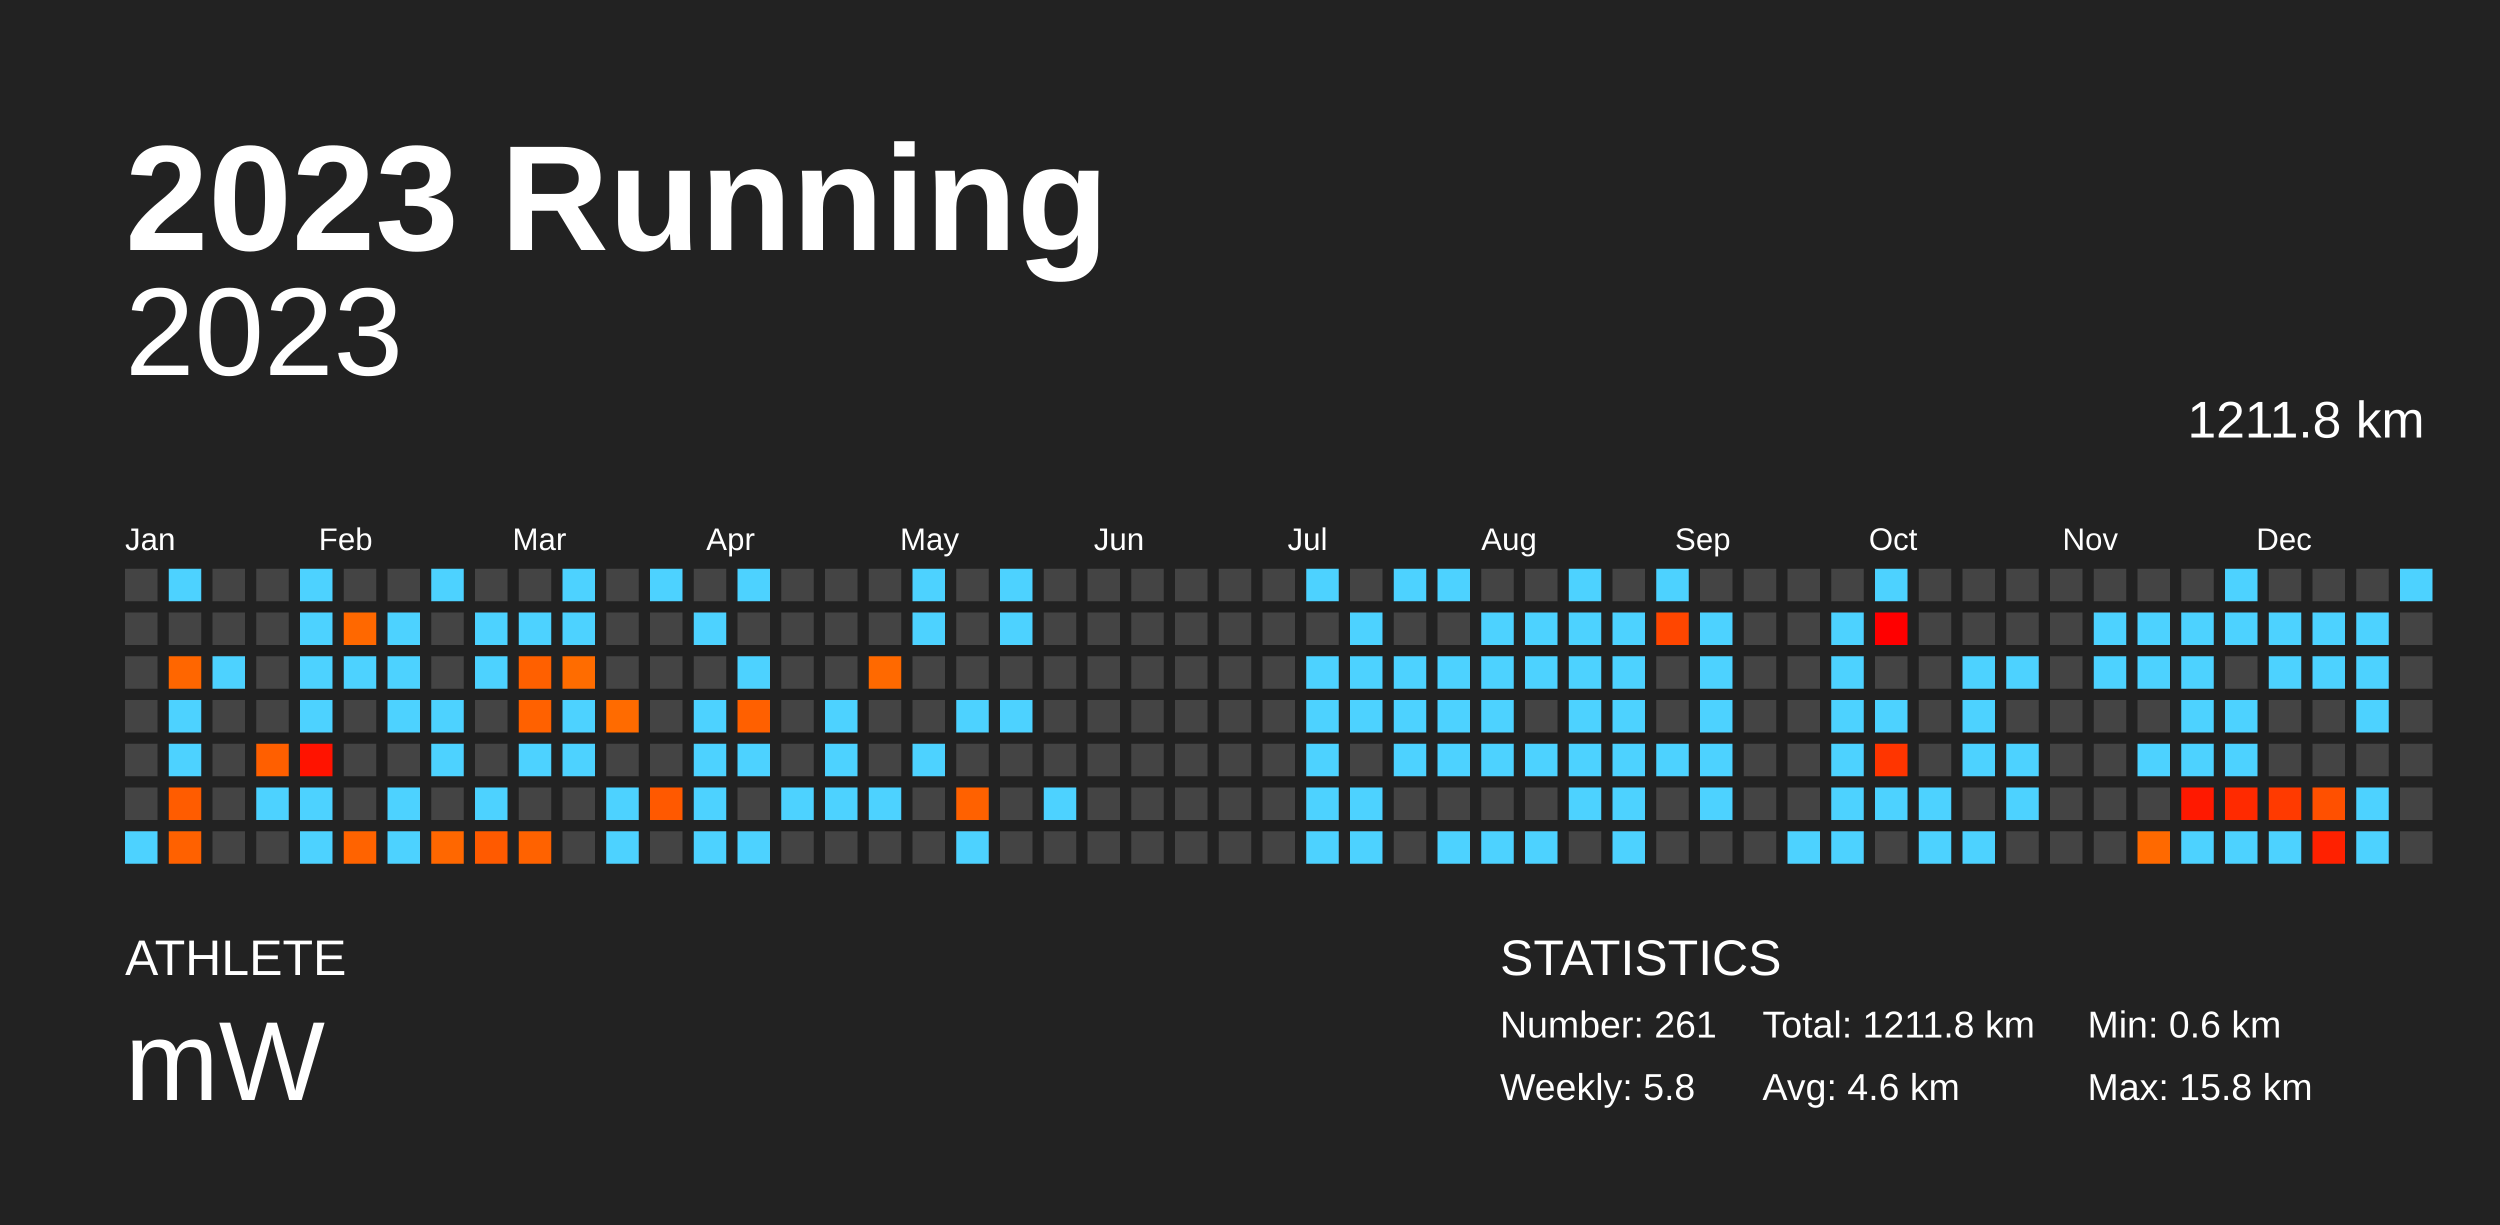
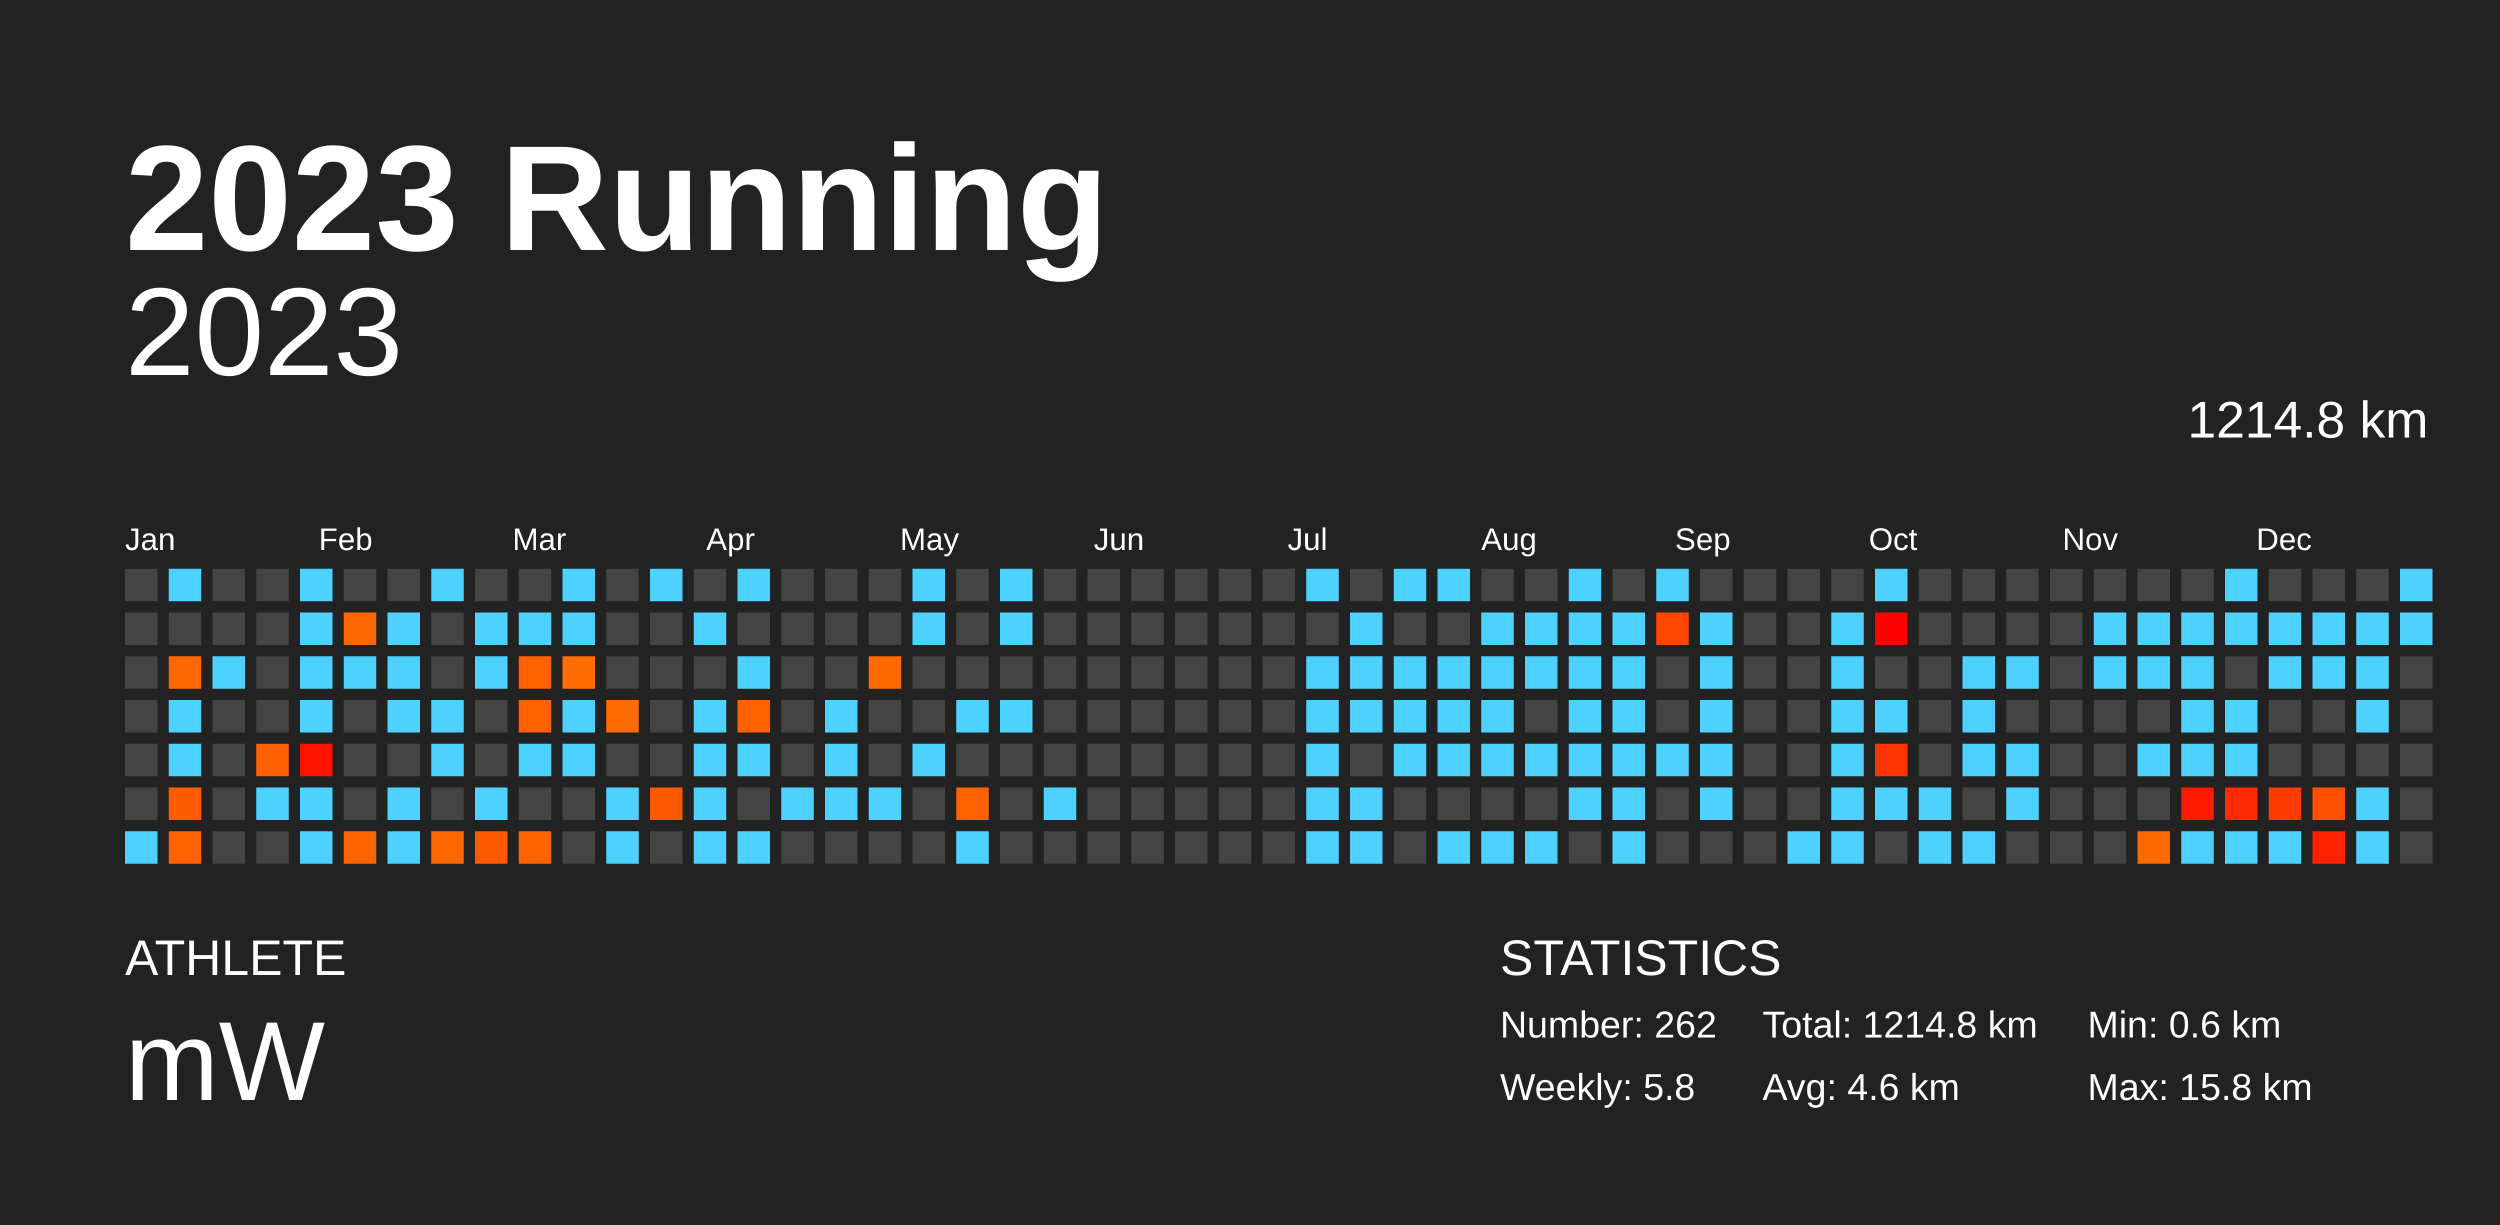
<svg xmlns="http://www.w3.org/2000/svg" baseProfile="full" height="98mm" version="1.1" viewBox="0,0,200,98" width="200mm">
  <defs />
  <rect fill="#222222" height="98" width="200" x="0" y="0" />
  <text fill="#FFFFFF" style="font-size:12px; font-family:Arial; font-weight:bold;" x="10" y="20">2023 Running</text>
  <text fill="#FFFFFF" style="font-size:4px; font-family:Arial" x="10" y="78">ATHLETE</text>
  <text fill="#FFFFFF" style="font-size:9px; font-family:Arial" x="10" y="88">mW</text>
  <text fill="#FFFFFF" style="font-size:4px; font-family:Arial" x="120" y="78">STATISTICS</text>
-   <text fill="#FFFFFF" style="font-size:3px; font-family:Arial" x="120" y="83">Number: 261</text>
+   <text fill="#FFFFFF" style="font-size:3px; font-family:Arial" x="120" y="83">Number: 262</text>
  <text fill="#FFFFFF" style="font-size:3px; font-family:Arial" x="120" y="88">Weekly: 5.8</text>
-   <text fill="#FFFFFF" style="font-size:3px; font-family:Arial" x="141" y="83">Total: 1211.8 km</text>
+   <text fill="#FFFFFF" style="font-size:3px; font-family:Arial" x="141" y="83">Total: 1214.8 km</text>
  <text fill="#FFFFFF" style="font-size:3px; font-family:Arial" x="141" y="88">Avg: 4.6 km</text>
  <text fill="#FFFFFF" style="font-size:3px; font-family:Arial" x="167" y="83">Min: 0.6 km</text>
  <text fill="#FFFFFF" style="font-size:3px; font-family:Arial" x="167" y="88">Max: 15.8 km</text>
  <text alignment-baseline="hanging" fill="#FFFFFF" style="font-size:10.0px; font-family:Arial;" x="10" y="30">2023</text>
-   <text alignment-baseline="hanging" fill="#FFFFFF" style="font-size:4.125px; font-family:Arial;" x="175" y="35">1211.8 km</text>
+   <text alignment-baseline="hanging" fill="#FFFFFF" style="font-size:4.125px; font-family:Arial;" x="175" y="35">1214.8 km</text>
  <text fill="#FFFFFF" style="font-size:2.5px; font-family:Arial" x="10.0" y="44">Jan</text>
  <text fill="#FFFFFF" style="font-size:2.5px; font-family:Arial" x="25.5" y="44">Feb</text>
  <text fill="#FFFFFF" style="font-size:2.5px; font-family:Arial" x="41.0" y="44">Mar</text>
  <text fill="#FFFFFF" style="font-size:2.5px; font-family:Arial" x="56.5" y="44">Apr</text>
  <text fill="#FFFFFF" style="font-size:2.5px; font-family:Arial" x="72.0" y="44">May</text>
  <text fill="#FFFFFF" style="font-size:2.5px; font-family:Arial" x="87.5" y="44">Jun</text>
  <text fill="#FFFFFF" style="font-size:2.5px; font-family:Arial" x="103.0" y="44">Jul</text>
  <text fill="#FFFFFF" style="font-size:2.5px; font-family:Arial" x="118.5" y="44">Aug</text>
  <text fill="#FFFFFF" style="font-size:2.5px; font-family:Arial" x="134.0" y="44">Sep</text>
  <text fill="#FFFFFF" style="font-size:2.5px; font-family:Arial" x="149.5" y="44">Oct</text>
  <text fill="#FFFFFF" style="font-size:2.5px; font-family:Arial" x="165.0" y="44">Nov</text>
  <text fill="#FFFFFF" style="font-size:2.5px; font-family:Arial" x="180.5" y="44">Dec</text>
  <rect fill="#444444" height="2.6" width="2.6" x="10.0" y="45.5" />
  <rect fill="#444444" height="2.6" width="2.6" x="10.0" y="49.0" />
  <rect fill="#444444" height="2.6" width="2.6" x="10.0" y="52.5" />
  <rect fill="#444444" height="2.6" width="2.6" x="10.0" y="56.0" />
  <rect fill="#444444" height="2.6" width="2.6" x="10.0" y="59.5" />
  <rect fill="#444444" height="2.6" width="2.6" x="10.0" y="63.0" />
  <rect fill="#4dd2ff" height="2.6" width="2.6" x="10.0" y="66.5" />
  <rect fill="#4dd2ff" height="2.6" width="2.6" x="13.5" y="45.5" />
  <rect fill="#444444" height="2.6" width="2.6" x="13.5" y="49.0" />
  <rect fill="#ff6600" height="2.6" width="2.6" x="13.5" y="52.5" />
  <rect fill="#4dd2ff" height="2.6" width="2.6" x="13.5" y="56.0" />
  <rect fill="#4dd2ff" height="2.6" width="2.6" x="13.5" y="59.5" />
  <rect fill="#ff5c00" height="2.6" width="2.6" x="13.5" y="63.0" />
  <rect fill="#ff6100" height="2.6" width="2.6" x="13.5" y="66.5" />
  <rect fill="#444444" height="2.6" width="2.6" x="17.0" y="45.5" />
  <rect fill="#444444" height="2.6" width="2.6" x="17.0" y="49.0" />
  <rect fill="#4dd2ff" height="2.6" width="2.6" x="17.0" y="52.5" />
  <rect fill="#444444" height="2.6" width="2.6" x="17.0" y="56.0" />
  <rect fill="#444444" height="2.6" width="2.6" x="17.0" y="59.5" />
  <rect fill="#444444" height="2.6" width="2.6" x="17.0" y="63.0" />
  <rect fill="#444444" height="2.6" width="2.6" x="17.0" y="66.5" />
  <rect fill="#444444" height="2.6" width="2.6" x="20.5" y="45.5" />
  <rect fill="#444444" height="2.6" width="2.6" x="20.5" y="49.0" />
  <rect fill="#444444" height="2.6" width="2.6" x="20.5" y="52.5" />
  <rect fill="#444444" height="2.6" width="2.6" x="20.5" y="56.0" />
  <rect fill="#ff5f00" height="2.6" width="2.6" x="20.5" y="59.5" />
  <rect fill="#4dd2ff" height="2.6" width="2.6" x="20.5" y="63.0" />
  <rect fill="#444444" height="2.6" width="2.6" x="20.5" y="66.5" />
  <rect fill="#4dd2ff" height="2.6" width="2.6" x="24.0" y="45.5" />
  <rect fill="#4dd2ff" height="2.6" width="2.6" x="24.0" y="49.0" />
  <rect fill="#4dd2ff" height="2.6" width="2.6" x="24.0" y="52.5" />
  <rect fill="#4dd2ff" height="2.6" width="2.6" x="24.0" y="56.0" />
  <rect fill="#ff1300" height="2.6" width="2.6" x="24.0" y="59.5" />
  <rect fill="#4dd2ff" height="2.6" width="2.6" x="24.0" y="63.0" />
  <rect fill="#4dd2ff" height="2.6" width="2.6" x="24.0" y="66.5" />
  <rect fill="#444444" height="2.6" width="2.6" x="27.5" y="45.5" />
  <rect fill="#ff6800" height="2.6" width="2.6" x="27.5" y="49.0" />
  <rect fill="#4dd2ff" height="2.6" width="2.6" x="27.5" y="52.5" />
  <rect fill="#444444" height="2.6" width="2.6" x="27.5" y="56.0" />
  <rect fill="#444444" height="2.6" width="2.6" x="27.5" y="59.5" />
  <rect fill="#444444" height="2.6" width="2.6" x="27.5" y="63.0" />
  <rect fill="#ff6300" height="2.6" width="2.6" x="27.5" y="66.5" />
  <rect fill="#444444" height="2.6" width="2.6" x="31.0" y="45.5" />
  <rect fill="#4dd2ff" height="2.6" width="2.6" x="31.0" y="49.0" />
  <rect fill="#4dd2ff" height="2.6" width="2.6" x="31.0" y="52.5" />
  <rect fill="#4dd2ff" height="2.6" width="2.6" x="31.0" y="56.0" />
  <rect fill="#444444" height="2.6" width="2.6" x="31.0" y="59.5" />
  <rect fill="#4dd2ff" height="2.6" width="2.6" x="31.0" y="63.0" />
  <rect fill="#4dd2ff" height="2.6" width="2.6" x="31.0" y="66.5" />
  <rect fill="#4dd2ff" height="2.6" width="2.6" x="34.5" y="45.5" />
  <rect fill="#444444" height="2.6" width="2.6" x="34.5" y="49.0" />
  <rect fill="#444444" height="2.6" width="2.6" x="34.5" y="52.5" />
  <rect fill="#4dd2ff" height="2.6" width="2.6" x="34.5" y="56.0" />
  <rect fill="#4dd2ff" height="2.6" width="2.6" x="34.5" y="59.5" />
  <rect fill="#444444" height="2.6" width="2.6" x="34.5" y="63.0" />
  <rect fill="#ff6700" height="2.6" width="2.6" x="34.5" y="66.5" />
  <rect fill="#444444" height="2.6" width="2.6" x="38.0" y="45.5" />
  <rect fill="#4dd2ff" height="2.6" width="2.6" x="38.0" y="49.0" />
  <rect fill="#4dd2ff" height="2.6" width="2.6" x="38.0" y="52.5" />
  <rect fill="#444444" height="2.6" width="2.6" x="38.0" y="56.0" />
  <rect fill="#444444" height="2.6" width="2.6" x="38.0" y="59.5" />
  <rect fill="#4dd2ff" height="2.6" width="2.6" x="38.0" y="63.0" />
  <rect fill="#ff5a00" height="2.6" width="2.6" x="38.0" y="66.5" />
  <rect fill="#444444" height="2.6" width="2.6" x="41.5" y="45.5" />
  <rect fill="#4dd2ff" height="2.6" width="2.6" x="41.5" y="49.0" />
  <rect fill="#ff6000" height="2.6" width="2.6" x="41.5" y="52.5" />
  <rect fill="#ff6100" height="2.6" width="2.6" x="41.5" y="56.0" />
  <rect fill="#4dd2ff" height="2.6" width="2.6" x="41.5" y="59.5" />
  <rect fill="#444444" height="2.6" width="2.6" x="41.5" y="63.0" />
  <rect fill="#ff6200" height="2.6" width="2.6" x="41.5" y="66.5" />
  <rect fill="#4dd2ff" height="2.6" width="2.6" x="45.0" y="45.5" />
  <rect fill="#4dd2ff" height="2.6" width="2.6" x="45.0" y="49.0" />
  <rect fill="#ff6c00" height="2.6" width="2.6" x="45.0" y="52.5" />
  <rect fill="#4dd2ff" height="2.6" width="2.6" x="45.0" y="56.0" />
  <rect fill="#4dd2ff" height="2.6" width="2.6" x="45.0" y="59.5" />
  <rect fill="#444444" height="2.6" width="2.6" x="45.0" y="63.0" />
  <rect fill="#444444" height="2.6" width="2.6" x="45.0" y="66.5" />
  <rect fill="#444444" height="2.6" width="2.6" x="48.5" y="45.5" />
  <rect fill="#444444" height="2.6" width="2.6" x="48.5" y="49.0" />
  <rect fill="#444444" height="2.6" width="2.6" x="48.5" y="52.5" />
  <rect fill="#ff6b00" height="2.6" width="2.6" x="48.5" y="56.0" />
  <rect fill="#444444" height="2.6" width="2.6" x="48.5" y="59.5" />
  <rect fill="#4dd2ff" height="2.6" width="2.6" x="48.5" y="63.0" />
  <rect fill="#4dd2ff" height="2.6" width="2.6" x="48.5" y="66.5" />
  <rect fill="#4dd2ff" height="2.6" width="2.6" x="52.0" y="45.5" />
  <rect fill="#444444" height="2.6" width="2.6" x="52.0" y="49.0" />
  <rect fill="#444444" height="2.6" width="2.6" x="52.0" y="52.5" />
  <rect fill="#444444" height="2.6" width="2.6" x="52.0" y="56.0" />
  <rect fill="#444444" height="2.6" width="2.6" x="52.0" y="59.5" />
  <rect fill="#ff5900" height="2.6" width="2.6" x="52.0" y="63.0" />
  <rect fill="#444444" height="2.6" width="2.6" x="52.0" y="66.5" />
  <rect fill="#444444" height="2.6" width="2.6" x="55.5" y="45.5" />
  <rect fill="#4dd2ff" height="2.6" width="2.6" x="55.5" y="49.0" />
  <rect fill="#444444" height="2.6" width="2.6" x="55.5" y="52.5" />
  <rect fill="#4dd2ff" height="2.6" width="2.6" x="55.5" y="56.0" />
  <rect fill="#4dd2ff" height="2.6" width="2.6" x="55.5" y="59.5" />
  <rect fill="#4dd2ff" height="2.6" width="2.6" x="55.5" y="63.0" />
  <rect fill="#4dd2ff" height="2.6" width="2.6" x="55.5" y="66.5" />
  <rect fill="#4dd2ff" height="2.6" width="2.6" x="59.0" y="45.5" />
  <rect fill="#444444" height="2.6" width="2.6" x="59.0" y="49.0" />
  <rect fill="#4dd2ff" height="2.6" width="2.6" x="59.0" y="52.5" />
  <rect fill="#ff6000" height="2.6" width="2.6" x="59.0" y="56.0" />
  <rect fill="#4dd2ff" height="2.6" width="2.6" x="59.0" y="59.5" />
  <rect fill="#444444" height="2.6" width="2.6" x="59.0" y="63.0" />
  <rect fill="#4dd2ff" height="2.6" width="2.6" x="59.0" y="66.5" />
  <rect fill="#444444" height="2.6" width="2.6" x="62.5" y="45.5" />
  <rect fill="#444444" height="2.6" width="2.6" x="62.5" y="49.0" />
  <rect fill="#444444" height="2.6" width="2.6" x="62.5" y="52.5" />
  <rect fill="#444444" height="2.6" width="2.6" x="62.5" y="56.0" />
  <rect fill="#444444" height="2.6" width="2.6" x="62.5" y="59.5" />
  <rect fill="#4dd2ff" height="2.6" width="2.6" x="62.5" y="63.0" />
  <rect fill="#444444" height="2.6" width="2.6" x="62.5" y="66.5" />
  <rect fill="#444444" height="2.6" width="2.6" x="66.0" y="45.5" />
  <rect fill="#444444" height="2.6" width="2.6" x="66.0" y="49.0" />
  <rect fill="#444444" height="2.6" width="2.6" x="66.0" y="52.5" />
  <rect fill="#4dd2ff" height="2.6" width="2.6" x="66.0" y="56.0" />
  <rect fill="#4dd2ff" height="2.6" width="2.6" x="66.0" y="59.5" />
  <rect fill="#4dd2ff" height="2.6" width="2.6" x="66.0" y="63.0" />
  <rect fill="#444444" height="2.6" width="2.6" x="66.0" y="66.5" />
  <rect fill="#444444" height="2.6" width="2.6" x="69.5" y="45.5" />
  <rect fill="#444444" height="2.6" width="2.6" x="69.5" y="49.0" />
  <rect fill="#ff6900" height="2.6" width="2.6" x="69.5" y="52.5" />
  <rect fill="#444444" height="2.6" width="2.6" x="69.5" y="56.0" />
  <rect fill="#444444" height="2.6" width="2.6" x="69.5" y="59.5" />
  <rect fill="#4dd2ff" height="2.6" width="2.6" x="69.5" y="63.0" />
  <rect fill="#444444" height="2.6" width="2.6" x="69.5" y="66.5" />
  <rect fill="#4dd2ff" height="2.6" width="2.6" x="73.0" y="45.5" />
  <rect fill="#4dd2ff" height="2.6" width="2.6" x="73.0" y="49.0" />
  <rect fill="#444444" height="2.6" width="2.6" x="73.0" y="52.5" />
  <rect fill="#444444" height="2.6" width="2.6" x="73.0" y="56.0" />
  <rect fill="#4dd2ff" height="2.6" width="2.6" x="73.0" y="59.5" />
  <rect fill="#444444" height="2.6" width="2.6" x="73.0" y="63.0" />
  <rect fill="#444444" height="2.6" width="2.6" x="73.0" y="66.5" />
  <rect fill="#444444" height="2.6" width="2.6" x="76.5" y="45.5" />
  <rect fill="#444444" height="2.6" width="2.6" x="76.5" y="49.0" />
  <rect fill="#444444" height="2.6" width="2.6" x="76.5" y="52.5" />
  <rect fill="#4dd2ff" height="2.6" width="2.6" x="76.5" y="56.0" />
  <rect fill="#444444" height="2.6" width="2.6" x="76.5" y="59.5" />
  <rect fill="#ff6100" height="2.6" width="2.6" x="76.5" y="63.0" />
  <rect fill="#4dd2ff" height="2.6" width="2.6" x="76.5" y="66.5" />
  <rect fill="#4dd2ff" height="2.6" width="2.6" x="80.0" y="45.5" />
  <rect fill="#4dd2ff" height="2.6" width="2.6" x="80.0" y="49.0" />
  <rect fill="#444444" height="2.6" width="2.6" x="80.0" y="52.5" />
  <rect fill="#4dd2ff" height="2.6" width="2.6" x="80.0" y="56.0" />
  <rect fill="#444444" height="2.6" width="2.6" x="80.0" y="59.5" />
  <rect fill="#444444" height="2.6" width="2.6" x="80.0" y="63.0" />
  <rect fill="#444444" height="2.6" width="2.6" x="80.0" y="66.5" />
  <rect fill="#444444" height="2.6" width="2.6" x="83.5" y="45.5" />
  <rect fill="#444444" height="2.6" width="2.6" x="83.5" y="49.0" />
  <rect fill="#444444" height="2.6" width="2.6" x="83.5" y="52.5" />
  <rect fill="#444444" height="2.6" width="2.6" x="83.5" y="56.0" />
  <rect fill="#444444" height="2.6" width="2.6" x="83.5" y="59.5" />
  <rect fill="#4dd2ff" height="2.6" width="2.6" x="83.5" y="63.0" />
  <rect fill="#444444" height="2.6" width="2.6" x="83.5" y="66.5" />
  <rect fill="#444444" height="2.6" width="2.6" x="87.0" y="45.5" />
  <rect fill="#444444" height="2.6" width="2.6" x="87.0" y="49.0" />
  <rect fill="#444444" height="2.6" width="2.6" x="87.0" y="52.5" />
  <rect fill="#444444" height="2.6" width="2.6" x="87.0" y="56.0" />
  <rect fill="#444444" height="2.6" width="2.6" x="87.0" y="59.5" />
  <rect fill="#444444" height="2.6" width="2.6" x="87.0" y="63.0" />
  <rect fill="#444444" height="2.6" width="2.6" x="87.0" y="66.5" />
  <rect fill="#444444" height="2.6" width="2.6" x="90.5" y="45.5" />
  <rect fill="#444444" height="2.6" width="2.6" x="90.5" y="49.0" />
  <rect fill="#444444" height="2.6" width="2.6" x="90.5" y="52.5" />
  <rect fill="#444444" height="2.6" width="2.6" x="90.5" y="56.0" />
  <rect fill="#444444" height="2.6" width="2.6" x="90.5" y="59.5" />
  <rect fill="#444444" height="2.6" width="2.6" x="90.5" y="63.0" />
  <rect fill="#444444" height="2.6" width="2.6" x="90.5" y="66.5" />
  <rect fill="#444444" height="2.6" width="2.6" x="94.0" y="45.5" />
  <rect fill="#444444" height="2.6" width="2.6" x="94.0" y="49.0" />
  <rect fill="#444444" height="2.6" width="2.6" x="94.0" y="52.5" />
  <rect fill="#444444" height="2.6" width="2.6" x="94.0" y="56.0" />
  <rect fill="#444444" height="2.6" width="2.6" x="94.0" y="59.5" />
  <rect fill="#444444" height="2.6" width="2.6" x="94.0" y="63.0" />
  <rect fill="#444444" height="2.6" width="2.6" x="94.0" y="66.5" />
  <rect fill="#444444" height="2.6" width="2.6" x="97.5" y="45.5" />
  <rect fill="#444444" height="2.6" width="2.6" x="97.5" y="49.0" />
  <rect fill="#444444" height="2.6" width="2.6" x="97.5" y="52.5" />
  <rect fill="#444444" height="2.6" width="2.6" x="97.5" y="56.0" />
  <rect fill="#444444" height="2.6" width="2.6" x="97.5" y="59.5" />
  <rect fill="#444444" height="2.6" width="2.6" x="97.5" y="63.0" />
  <rect fill="#444444" height="2.6" width="2.6" x="97.5" y="66.5" />
  <rect fill="#444444" height="2.6" width="2.6" x="101.0" y="45.5" />
  <rect fill="#444444" height="2.6" width="2.6" x="101.0" y="49.0" />
  <rect fill="#444444" height="2.6" width="2.6" x="101.0" y="52.5" />
  <rect fill="#444444" height="2.6" width="2.6" x="101.0" y="56.0" />
  <rect fill="#444444" height="2.6" width="2.6" x="101.0" y="59.5" />
  <rect fill="#444444" height="2.6" width="2.6" x="101.0" y="63.0" />
  <rect fill="#444444" height="2.6" width="2.6" x="101.0" y="66.5" />
  <rect fill="#4dd2ff" height="2.6" width="2.6" x="104.5" y="45.5" />
  <rect fill="#444444" height="2.6" width="2.6" x="104.5" y="49.0" />
  <rect fill="#4dd2ff" height="2.6" width="2.6" x="104.5" y="52.5" />
  <rect fill="#4dd2ff" height="2.6" width="2.6" x="104.5" y="56.0" />
  <rect fill="#4dd2ff" height="2.6" width="2.6" x="104.5" y="59.5" />
  <rect fill="#4dd2ff" height="2.6" width="2.6" x="104.5" y="63.0" />
  <rect fill="#4dd2ff" height="2.6" width="2.6" x="104.5" y="66.5" />
  <rect fill="#444444" height="2.6" width="2.6" x="108.0" y="45.5" />
  <rect fill="#4dd2ff" height="2.6" width="2.6" x="108.0" y="49.0" />
  <rect fill="#4dd2ff" height="2.6" width="2.6" x="108.0" y="52.5" />
  <rect fill="#4dd2ff" height="2.6" width="2.6" x="108.0" y="56.0" />
  <rect fill="#444444" height="2.6" width="2.6" x="108.0" y="59.5" />
  <rect fill="#4dd2ff" height="2.6" width="2.6" x="108.0" y="63.0" />
  <rect fill="#4dd2ff" height="2.6" width="2.6" x="108.0" y="66.5" />
  <rect fill="#4dd2ff" height="2.6" width="2.6" x="111.5" y="45.5" />
  <rect fill="#444444" height="2.6" width="2.6" x="111.5" y="49.0" />
  <rect fill="#4dd2ff" height="2.6" width="2.6" x="111.5" y="52.5" />
  <rect fill="#4dd2ff" height="2.6" width="2.6" x="111.5" y="56.0" />
  <rect fill="#4dd2ff" height="2.6" width="2.6" x="111.5" y="59.5" />
  <rect fill="#444444" height="2.6" width="2.6" x="111.5" y="63.0" />
  <rect fill="#444444" height="2.6" width="2.6" x="111.5" y="66.5" />
  <rect fill="#4dd2ff" height="2.6" width="2.6" x="115.0" y="45.5" />
  <rect fill="#444444" height="2.6" width="2.6" x="115.0" y="49.0" />
  <rect fill="#4dd2ff" height="2.6" width="2.6" x="115.0" y="52.5" />
  <rect fill="#4dd2ff" height="2.6" width="2.6" x="115.0" y="56.0" />
  <rect fill="#4dd2ff" height="2.6" width="2.6" x="115.0" y="59.5" />
  <rect fill="#444444" height="2.6" width="2.6" x="115.0" y="63.0" />
  <rect fill="#4dd2ff" height="2.6" width="2.6" x="115.0" y="66.5" />
  <rect fill="#444444" height="2.6" width="2.6" x="118.5" y="45.5" />
  <rect fill="#4dd2ff" height="2.6" width="2.6" x="118.5" y="49.0" />
  <rect fill="#4dd2ff" height="2.6" width="2.6" x="118.5" y="52.5" />
  <rect fill="#4dd2ff" height="2.6" width="2.6" x="118.5" y="56.0" />
  <rect fill="#4dd2ff" height="2.6" width="2.6" x="118.5" y="59.5" />
  <rect fill="#444444" height="2.6" width="2.6" x="118.5" y="63.0" />
  <rect fill="#4dd2ff" height="2.6" width="2.6" x="118.5" y="66.5" />
  <rect fill="#444444" height="2.6" width="2.6" x="122.0" y="45.5" />
  <rect fill="#4dd2ff" height="2.6" width="2.6" x="122.0" y="49.0" />
  <rect fill="#4dd2ff" height="2.6" width="2.6" x="122.0" y="52.5" />
  <rect fill="#444444" height="2.6" width="2.6" x="122.0" y="56.0" />
  <rect fill="#4dd2ff" height="2.6" width="2.6" x="122.0" y="59.5" />
  <rect fill="#444444" height="2.6" width="2.6" x="122.0" y="63.0" />
  <rect fill="#4dd2ff" height="2.6" width="2.6" x="122.0" y="66.5" />
  <rect fill="#4dd2ff" height="2.6" width="2.6" x="125.5" y="45.5" />
  <rect fill="#4dd2ff" height="2.6" width="2.6" x="125.5" y="49.0" />
  <rect fill="#4dd2ff" height="2.6" width="2.6" x="125.5" y="52.5" />
  <rect fill="#4dd2ff" height="2.6" width="2.6" x="125.5" y="56.0" />
  <rect fill="#4dd2ff" height="2.6" width="2.6" x="125.5" y="59.5" />
  <rect fill="#4dd2ff" height="2.6" width="2.6" x="125.5" y="63.0" />
  <rect fill="#444444" height="2.6" width="2.6" x="125.5" y="66.5" />
  <rect fill="#444444" height="2.6" width="2.6" x="129.0" y="45.5" />
  <rect fill="#4dd2ff" height="2.6" width="2.6" x="129.0" y="49.0" />
  <rect fill="#4dd2ff" height="2.6" width="2.6" x="129.0" y="52.5" />
  <rect fill="#4dd2ff" height="2.6" width="2.6" x="129.0" y="56.0" />
  <rect fill="#4dd2ff" height="2.6" width="2.6" x="129.0" y="59.5" />
  <rect fill="#4dd2ff" height="2.6" width="2.6" x="129.0" y="63.0" />
  <rect fill="#4dd2ff" height="2.6" width="2.6" x="129.0" y="66.5" />
  <rect fill="#4dd2ff" height="2.6" width="2.6" x="132.5" y="45.5" />
  <rect fill="#ff4600" height="2.6" width="2.6" x="132.5" y="49.0" />
  <rect fill="#444444" height="2.6" width="2.6" x="132.5" y="52.5" />
  <rect fill="#444444" height="2.6" width="2.6" x="132.5" y="56.0" />
  <rect fill="#4dd2ff" height="2.6" width="2.6" x="132.5" y="59.5" />
  <rect fill="#444444" height="2.6" width="2.6" x="132.5" y="63.0" />
  <rect fill="#444444" height="2.6" width="2.6" x="132.5" y="66.5" />
  <rect fill="#444444" height="2.6" width="2.6" x="136.0" y="45.5" />
  <rect fill="#4dd2ff" height="2.6" width="2.6" x="136.0" y="49.0" />
  <rect fill="#4dd2ff" height="2.6" width="2.6" x="136.0" y="52.5" />
  <rect fill="#4dd2ff" height="2.6" width="2.6" x="136.0" y="56.0" />
  <rect fill="#4dd2ff" height="2.6" width="2.6" x="136.0" y="59.5" />
  <rect fill="#4dd2ff" height="2.6" width="2.6" x="136.0" y="63.0" />
  <rect fill="#444444" height="2.6" width="2.6" x="136.0" y="66.5" />
  <rect fill="#444444" height="2.6" width="2.6" x="139.5" y="45.5" />
  <rect fill="#444444" height="2.6" width="2.6" x="139.5" y="49.0" />
  <rect fill="#444444" height="2.6" width="2.6" x="139.5" y="52.5" />
  <rect fill="#444444" height="2.6" width="2.6" x="139.5" y="56.0" />
  <rect fill="#444444" height="2.6" width="2.6" x="139.5" y="59.5" />
  <rect fill="#444444" height="2.6" width="2.6" x="139.5" y="63.0" />
  <rect fill="#444444" height="2.6" width="2.6" x="139.5" y="66.5" />
  <rect fill="#444444" height="2.6" width="2.6" x="143.0" y="45.5" />
  <rect fill="#444444" height="2.6" width="2.6" x="143.0" y="49.0" />
  <rect fill="#444444" height="2.6" width="2.6" x="143.0" y="52.5" />
  <rect fill="#444444" height="2.6" width="2.6" x="143.0" y="56.0" />
  <rect fill="#444444" height="2.6" width="2.6" x="143.0" y="59.5" />
  <rect fill="#444444" height="2.6" width="2.6" x="143.0" y="63.0" />
  <rect fill="#4dd2ff" height="2.6" width="2.6" x="143.0" y="66.5" />
  <rect fill="#444444" height="2.6" width="2.6" x="146.5" y="45.5" />
  <rect fill="#4dd2ff" height="2.6" width="2.6" x="146.5" y="49.0" />
  <rect fill="#4dd2ff" height="2.6" width="2.6" x="146.5" y="52.5" />
  <rect fill="#4dd2ff" height="2.6" width="2.6" x="146.5" y="56.0" />
  <rect fill="#4dd2ff" height="2.6" width="2.6" x="146.5" y="59.5" />
  <rect fill="#4dd2ff" height="2.6" width="2.6" x="146.5" y="63.0" />
  <rect fill="#4dd2ff" height="2.6" width="2.6" x="146.5" y="66.5" />
  <rect fill="#4dd2ff" height="2.6" width="2.6" x="150.0" y="45.5" />
  <rect fill="#ff0000" height="2.6" width="2.6" x="150.0" y="49.0" />
  <rect fill="#444444" height="2.6" width="2.6" x="150.0" y="52.5" />
  <rect fill="#4dd2ff" height="2.6" width="2.6" x="150.0" y="56.0" />
  <rect fill="#ff3500" height="2.6" width="2.6" x="150.0" y="59.5" />
  <rect fill="#4dd2ff" height="2.6" width="2.6" x="150.0" y="63.0" />
  <rect fill="#444444" height="2.6" width="2.6" x="150.0" y="66.5" />
  <rect fill="#444444" height="2.6" width="2.6" x="153.5" y="45.5" />
  <rect fill="#444444" height="2.6" width="2.6" x="153.5" y="49.0" />
  <rect fill="#444444" height="2.6" width="2.6" x="153.5" y="52.5" />
  <rect fill="#444444" height="2.6" width="2.6" x="153.5" y="56.0" />
  <rect fill="#444444" height="2.6" width="2.6" x="153.5" y="59.5" />
  <rect fill="#4dd2ff" height="2.6" width="2.6" x="153.5" y="63.0" />
  <rect fill="#4dd2ff" height="2.6" width="2.6" x="153.5" y="66.5" />
  <rect fill="#444444" height="2.6" width="2.6" x="157.0" y="45.5" />
  <rect fill="#444444" height="2.6" width="2.6" x="157.0" y="49.0" />
  <rect fill="#4dd2ff" height="2.6" width="2.6" x="157.0" y="52.5" />
  <rect fill="#4dd2ff" height="2.6" width="2.6" x="157.0" y="56.0" />
  <rect fill="#4dd2ff" height="2.6" width="2.6" x="157.0" y="59.5" />
  <rect fill="#444444" height="2.6" width="2.6" x="157.0" y="63.0" />
  <rect fill="#4dd2ff" height="2.6" width="2.6" x="157.0" y="66.5" />
  <rect fill="#444444" height="2.6" width="2.6" x="160.5" y="45.5" />
  <rect fill="#444444" height="2.6" width="2.6" x="160.5" y="49.0" />
  <rect fill="#4dd2ff" height="2.6" width="2.6" x="160.5" y="52.5" />
  <rect fill="#444444" height="2.6" width="2.6" x="160.5" y="56.0" />
  <rect fill="#4dd2ff" height="2.6" width="2.6" x="160.5" y="59.5" />
  <rect fill="#4dd2ff" height="2.6" width="2.6" x="160.5" y="63.0" />
  <rect fill="#444444" height="2.6" width="2.6" x="160.5" y="66.5" />
  <rect fill="#444444" height="2.6" width="2.6" x="164.0" y="45.5" />
  <rect fill="#444444" height="2.6" width="2.6" x="164.0" y="49.0" />
  <rect fill="#444444" height="2.6" width="2.6" x="164.0" y="52.5" />
  <rect fill="#444444" height="2.6" width="2.6" x="164.0" y="56.0" />
  <rect fill="#444444" height="2.6" width="2.6" x="164.0" y="59.5" />
  <rect fill="#444444" height="2.6" width="2.6" x="164.0" y="63.0" />
  <rect fill="#444444" height="2.6" width="2.6" x="164.0" y="66.5" />
  <rect fill="#444444" height="2.6" width="2.6" x="167.5" y="45.5" />
  <rect fill="#4dd2ff" height="2.6" width="2.6" x="167.5" y="49.0" />
  <rect fill="#4dd2ff" height="2.6" width="2.6" x="167.5" y="52.5" />
  <rect fill="#444444" height="2.6" width="2.6" x="167.5" y="56.0" />
  <rect fill="#444444" height="2.6" width="2.6" x="167.5" y="59.5" />
  <rect fill="#444444" height="2.6" width="2.6" x="167.5" y="63.0" />
  <rect fill="#444444" height="2.6" width="2.6" x="167.5" y="66.5" />
  <rect fill="#444444" height="2.6" width="2.6" x="171.0" y="45.5" />
  <rect fill="#4dd2ff" height="2.6" width="2.6" x="171.0" y="49.0" />
  <rect fill="#4dd2ff" height="2.6" width="2.6" x="171.0" y="52.5" />
  <rect fill="#444444" height="2.6" width="2.6" x="171.0" y="56.0" />
  <rect fill="#4dd2ff" height="2.6" width="2.6" x="171.0" y="59.5" />
  <rect fill="#444444" height="2.6" width="2.6" x="171.0" y="63.0" />
  <rect fill="#ff6900" height="2.6" width="2.6" x="171.0" y="66.5" />
  <rect fill="#444444" height="2.6" width="2.6" x="174.5" y="45.5" />
  <rect fill="#4dd2ff" height="2.6" width="2.6" x="174.5" y="49.0" />
  <rect fill="#4dd2ff" height="2.6" width="2.6" x="174.5" y="52.5" />
  <rect fill="#4dd2ff" height="2.6" width="2.6" x="174.5" y="56.0" />
  <rect fill="#4dd2ff" height="2.6" width="2.6" x="174.5" y="59.5" />
  <rect fill="#ff1900" height="2.6" width="2.6" x="174.5" y="63.0" />
  <rect fill="#4dd2ff" height="2.6" width="2.6" x="174.5" y="66.5" />
  <rect fill="#4dd2ff" height="2.6" width="2.6" x="178.0" y="45.5" />
  <rect fill="#4dd2ff" height="2.6" width="2.6" x="178.0" y="49.0" />
  <rect fill="#444444" height="2.6" width="2.6" x="178.0" y="52.5" />
  <rect fill="#4dd2ff" height="2.6" width="2.6" x="178.0" y="56.0" />
  <rect fill="#4dd2ff" height="2.6" width="2.6" x="178.0" y="59.5" />
  <rect fill="#ff2a00" height="2.6" width="2.6" x="178.0" y="63.0" />
  <rect fill="#4dd2ff" height="2.6" width="2.6" x="178.0" y="66.5" />
  <rect fill="#444444" height="2.6" width="2.6" x="181.5" y="45.5" />
  <rect fill="#4dd2ff" height="2.6" width="2.6" x="181.5" y="49.0" />
  <rect fill="#4dd2ff" height="2.6" width="2.6" x="181.5" y="52.5" />
  <rect fill="#444444" height="2.6" width="2.6" x="181.5" y="56.0" />
  <rect fill="#444444" height="2.6" width="2.6" x="181.5" y="59.5" />
  <rect fill="#ff3a00" height="2.6" width="2.6" x="181.5" y="63.0" />
  <rect fill="#4dd2ff" height="2.6" width="2.6" x="181.5" y="66.5" />
  <rect fill="#444444" height="2.6" width="2.6" x="185.0" y="45.5" />
  <rect fill="#4dd2ff" height="2.6" width="2.6" x="185.0" y="49.0" />
  <rect fill="#4dd2ff" height="2.6" width="2.6" x="185.0" y="52.5" />
  <rect fill="#444444" height="2.6" width="2.6" x="185.0" y="56.0" />
  <rect fill="#444444" height="2.6" width="2.6" x="185.0" y="59.5" />
  <rect fill="#ff5000" height="2.6" width="2.6" x="185.0" y="63.0" />
  <rect fill="#ff2100" height="2.6" width="2.6" x="185.0" y="66.5" />
  <rect fill="#444444" height="2.6" width="2.6" x="188.5" y="45.5" />
  <rect fill="#4dd2ff" height="2.6" width="2.6" x="188.5" y="49.0" />
  <rect fill="#4dd2ff" height="2.6" width="2.6" x="188.5" y="52.5" />
  <rect fill="#4dd2ff" height="2.6" width="2.6" x="188.5" y="56.0" />
  <rect fill="#444444" height="2.6" width="2.6" x="188.5" y="59.5" />
  <rect fill="#4dd2ff" height="2.6" width="2.6" x="188.5" y="63.0" />
  <rect fill="#4dd2ff" height="2.6" width="2.6" x="188.5" y="66.5" />
  <rect fill="#4dd2ff" height="2.6" width="2.6" x="192.0" y="45.5" />
-   <rect fill="#444444" height="2.6" width="2.6" x="192.0" y="49.0" />
+   <rect fill="#4dd2ff" height="2.6" width="2.6" x="192.0" y="49.0" />
  <rect fill="#444444" height="2.6" width="2.6" x="192.0" y="52.5" />
  <rect fill="#444444" height="2.6" width="2.6" x="192.0" y="56.0" />
  <rect fill="#444444" height="2.6" width="2.6" x="192.0" y="59.5" />
  <rect fill="#444444" height="2.6" width="2.6" x="192.0" y="63.0" />
  <rect fill="#444444" height="2.6" width="2.6" x="192.0" y="66.5" />
</svg>
